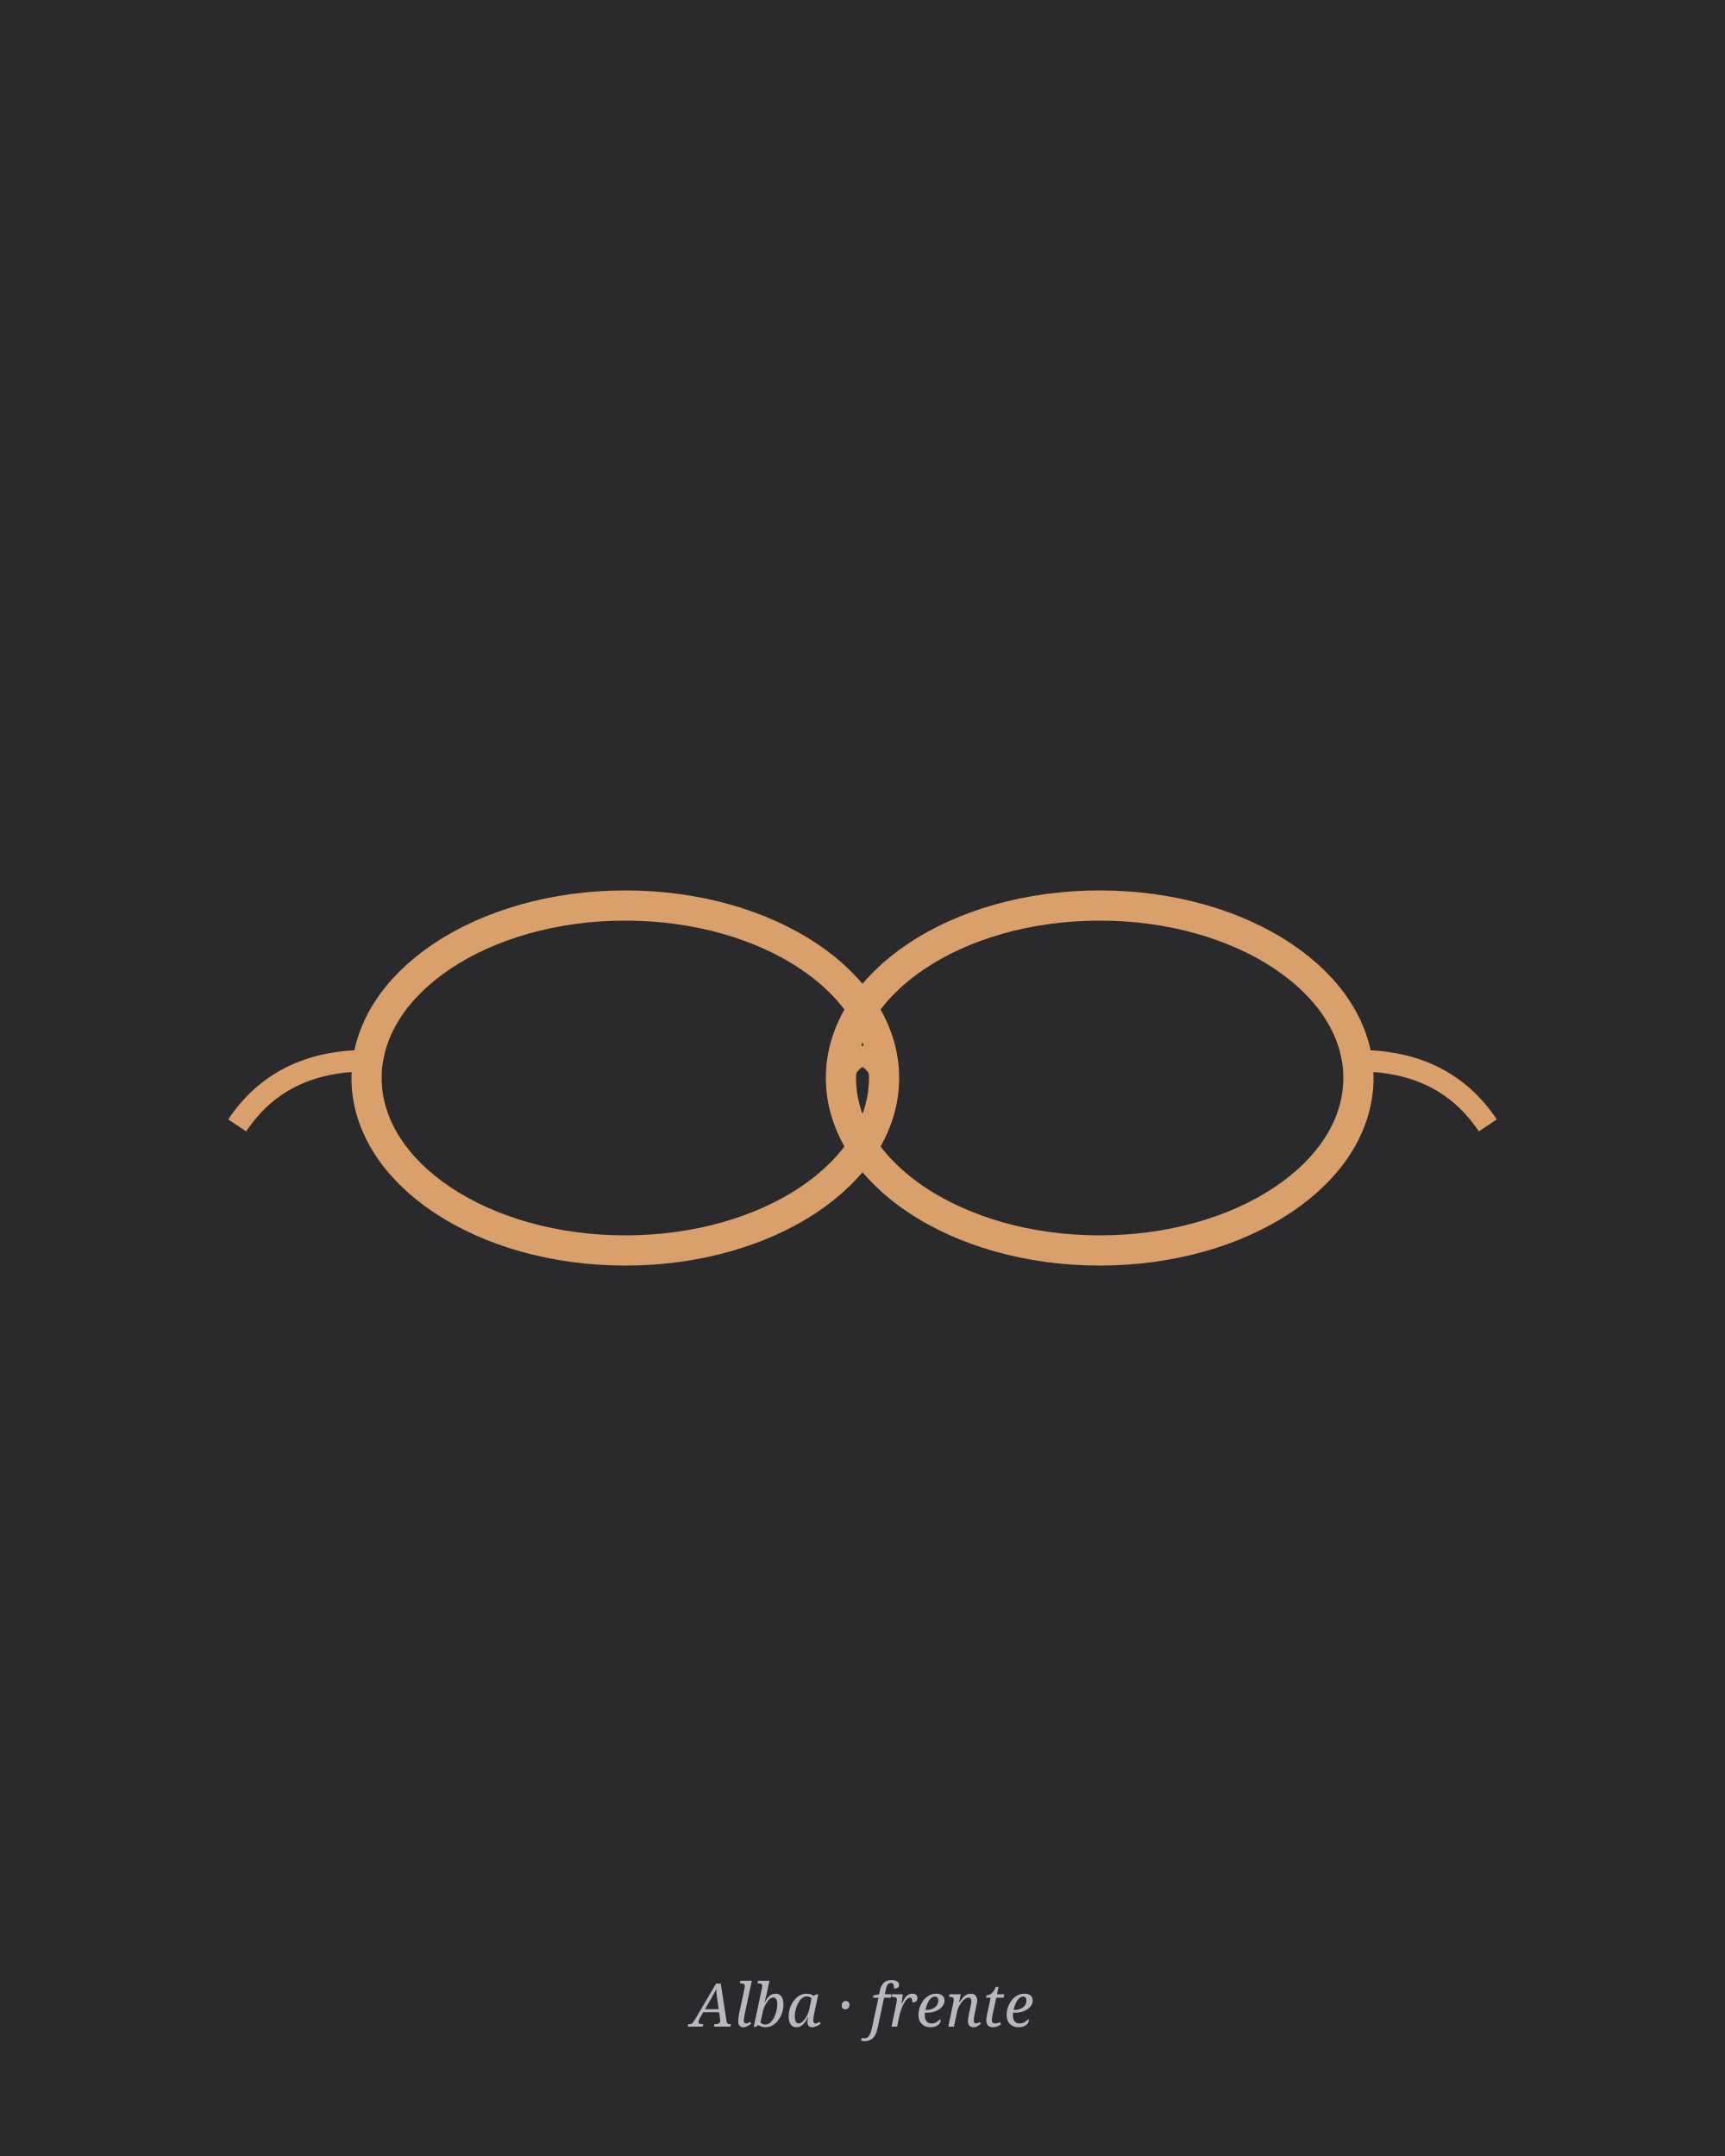
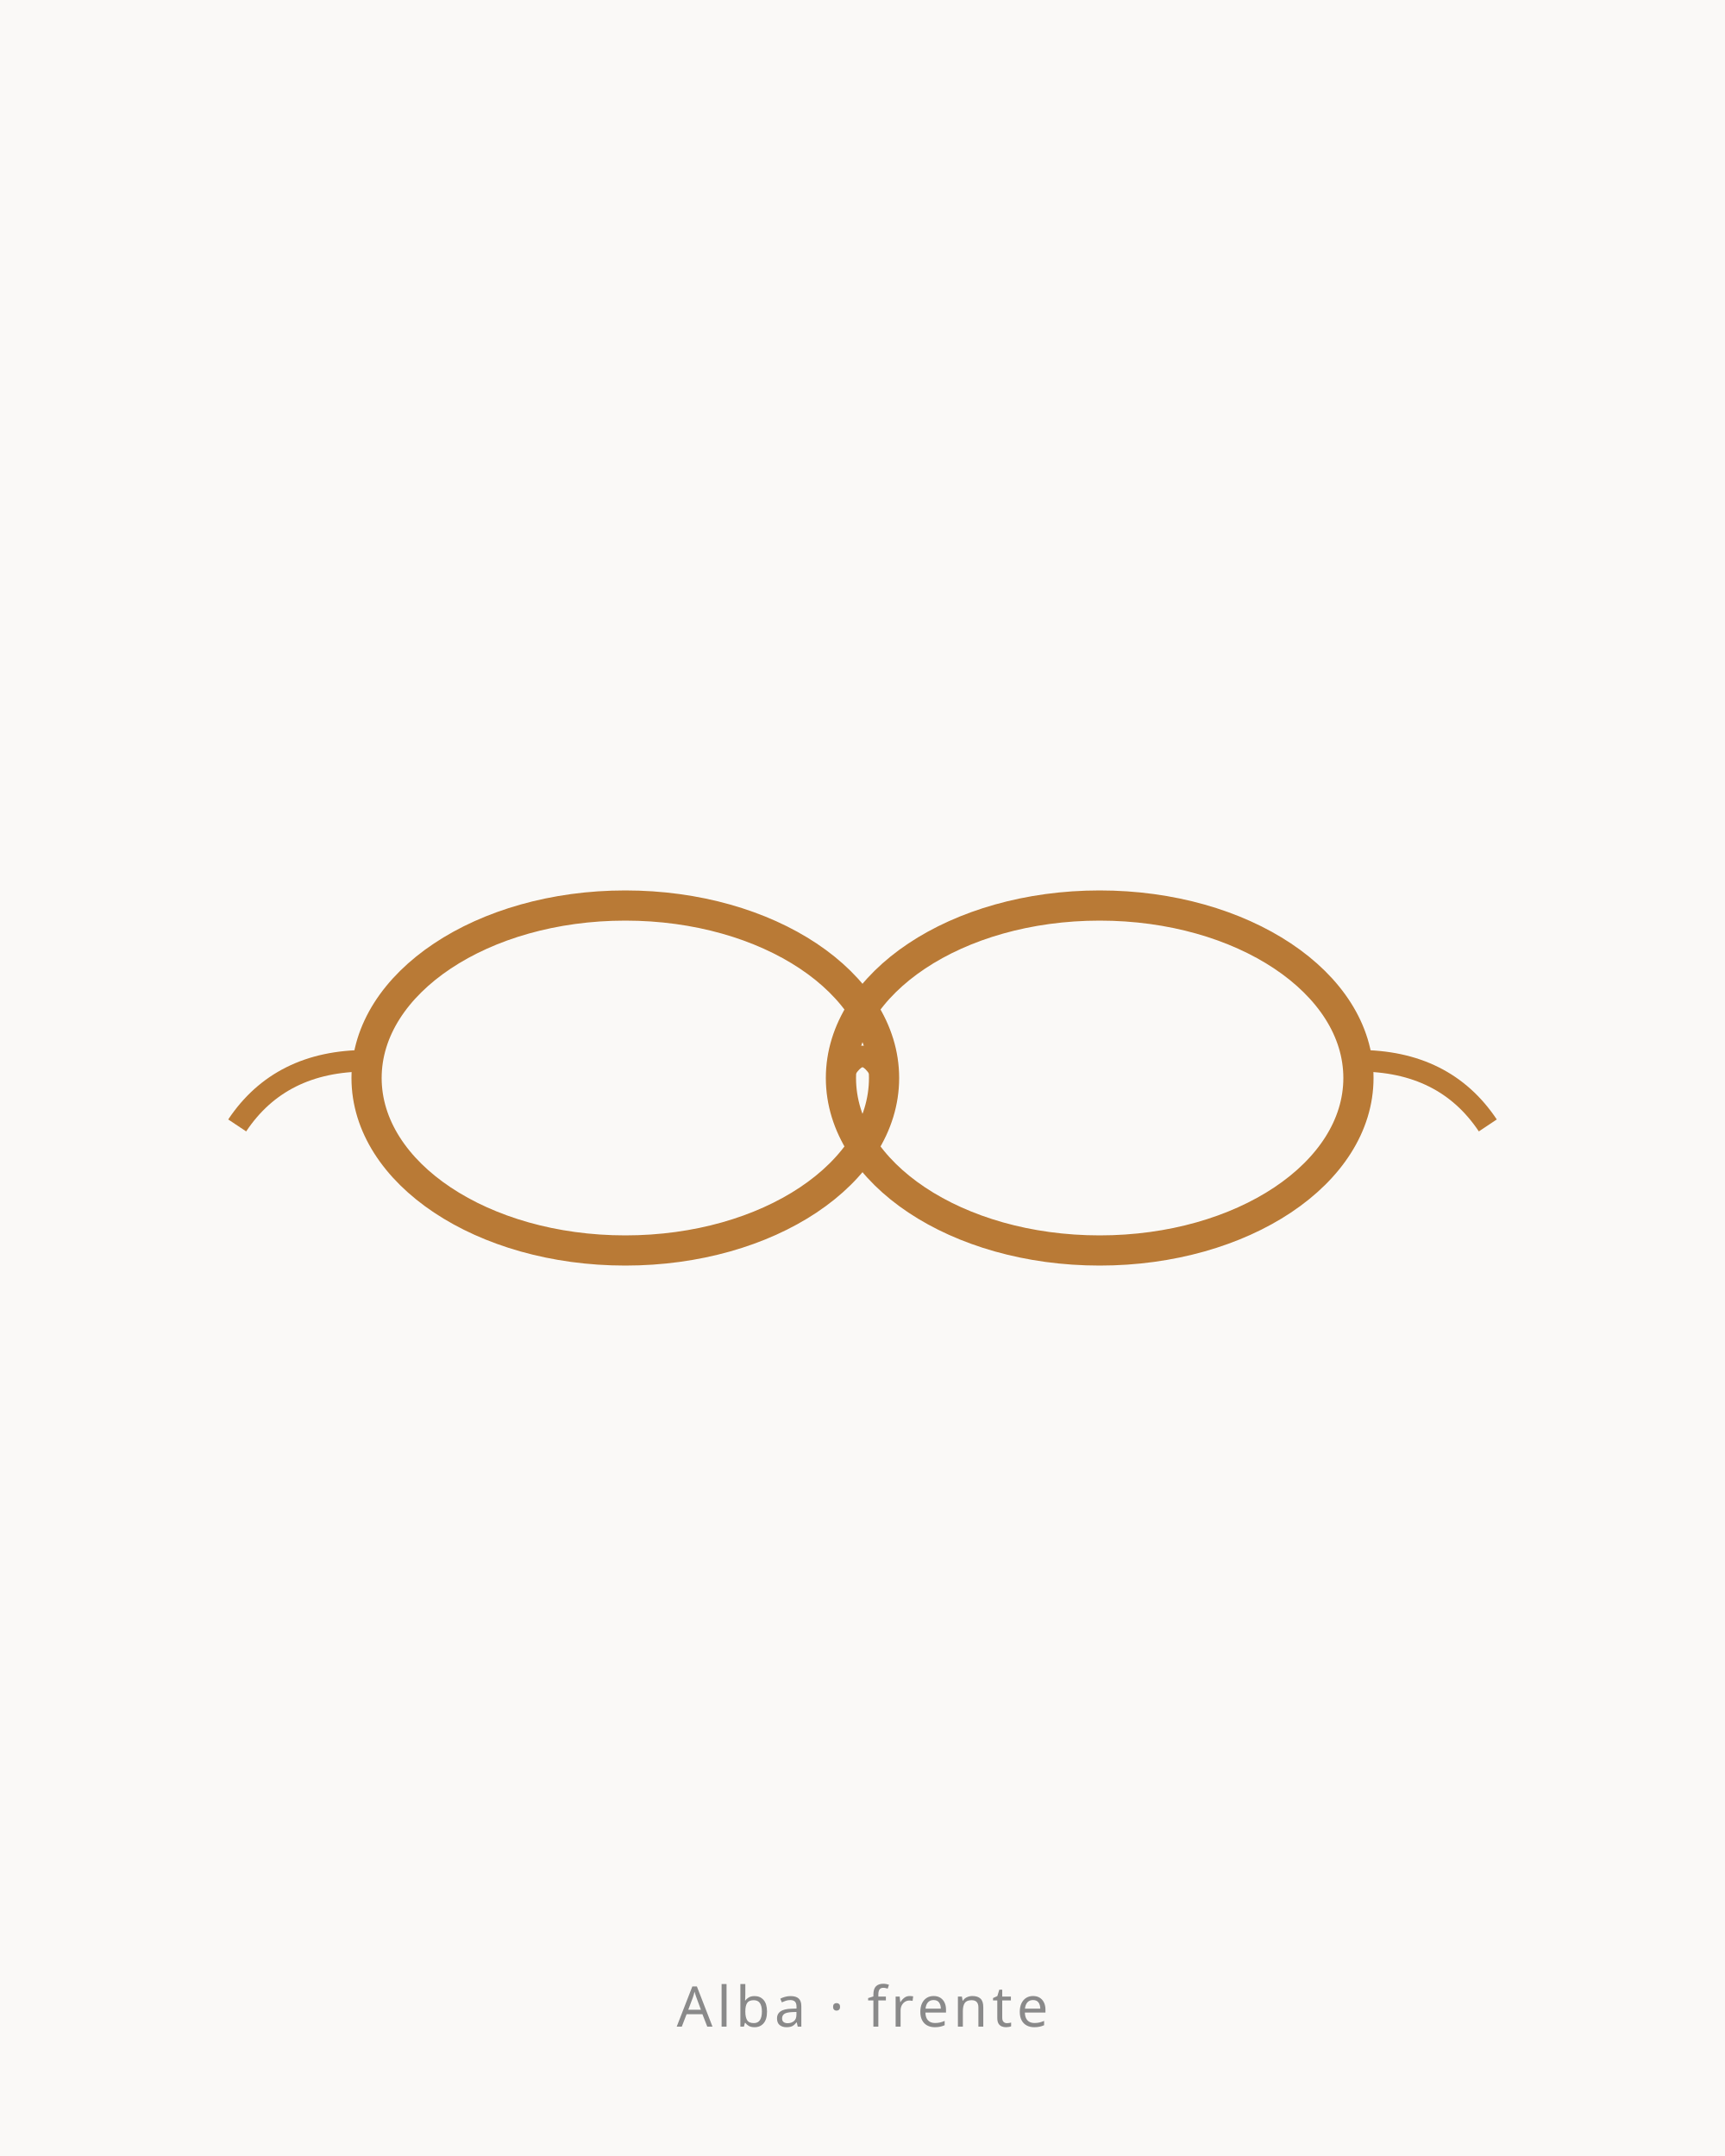
<svg xmlns="http://www.w3.org/2000/svg" viewBox="0 0 800 1000" width="800" height="1000">
-   <rect width="800" height="1000" fill="#2A2A2D" />
+   <rect width="800" height="1000" fill="#FAF9F7" />
  <g transform="translate(400 500)">
-     <ellipse cx="-110" cy="0" rx="120" ry="80" fill="none" stroke="#D9A06B" stroke-width="14" />
-     <ellipse cx="110" cy="0" rx="120" ry="80" fill="none" stroke="#D9A06B" stroke-width="14" />
-     <path d="M -10 0 q 10 -20 20 0" fill="none" stroke="#D9A06B" stroke-width="10" />
-     <path d="M -230 -8 q -40 0 -60 30" fill="none" stroke="#D9A06B" stroke-width="10" />
-     <path d="M 230 -8 q 40 0 60 30" fill="none" stroke="#D9A06B" stroke-width="10" />
+     <ellipse cx="-110" cy="0" rx="120" ry="80" fill="none" stroke="#B97A36" stroke-width="14" />
+     <ellipse cx="110" cy="0" rx="120" ry="80" fill="none" stroke="#B97A36" stroke-width="14" />
+     <path d="M -10 0 q 10 -20 20 0" fill="none" stroke="#B97A36" stroke-width="10" />
+     <path d="M -230 -8 q -40 0 -60 30" fill="none" stroke="#B97A36" stroke-width="10" />
+     <path d="M 230 -8 q 40 0 60 30" fill="none" stroke="#B97A36" stroke-width="10" />
  </g>
-   <text x="400" y="940" text-anchor="middle" font-family="Georgia, serif" font-size="28" fill="#B8B8BD" font-style="italic">Alba · frente</text>
+   <text x="400" y="940" text-anchor="middle" font-family="Poppins, system-ui, sans-serif" font-size="26" letter-spacing="2" fill="#8A8A8A">Alba · frente</text>
</svg>
